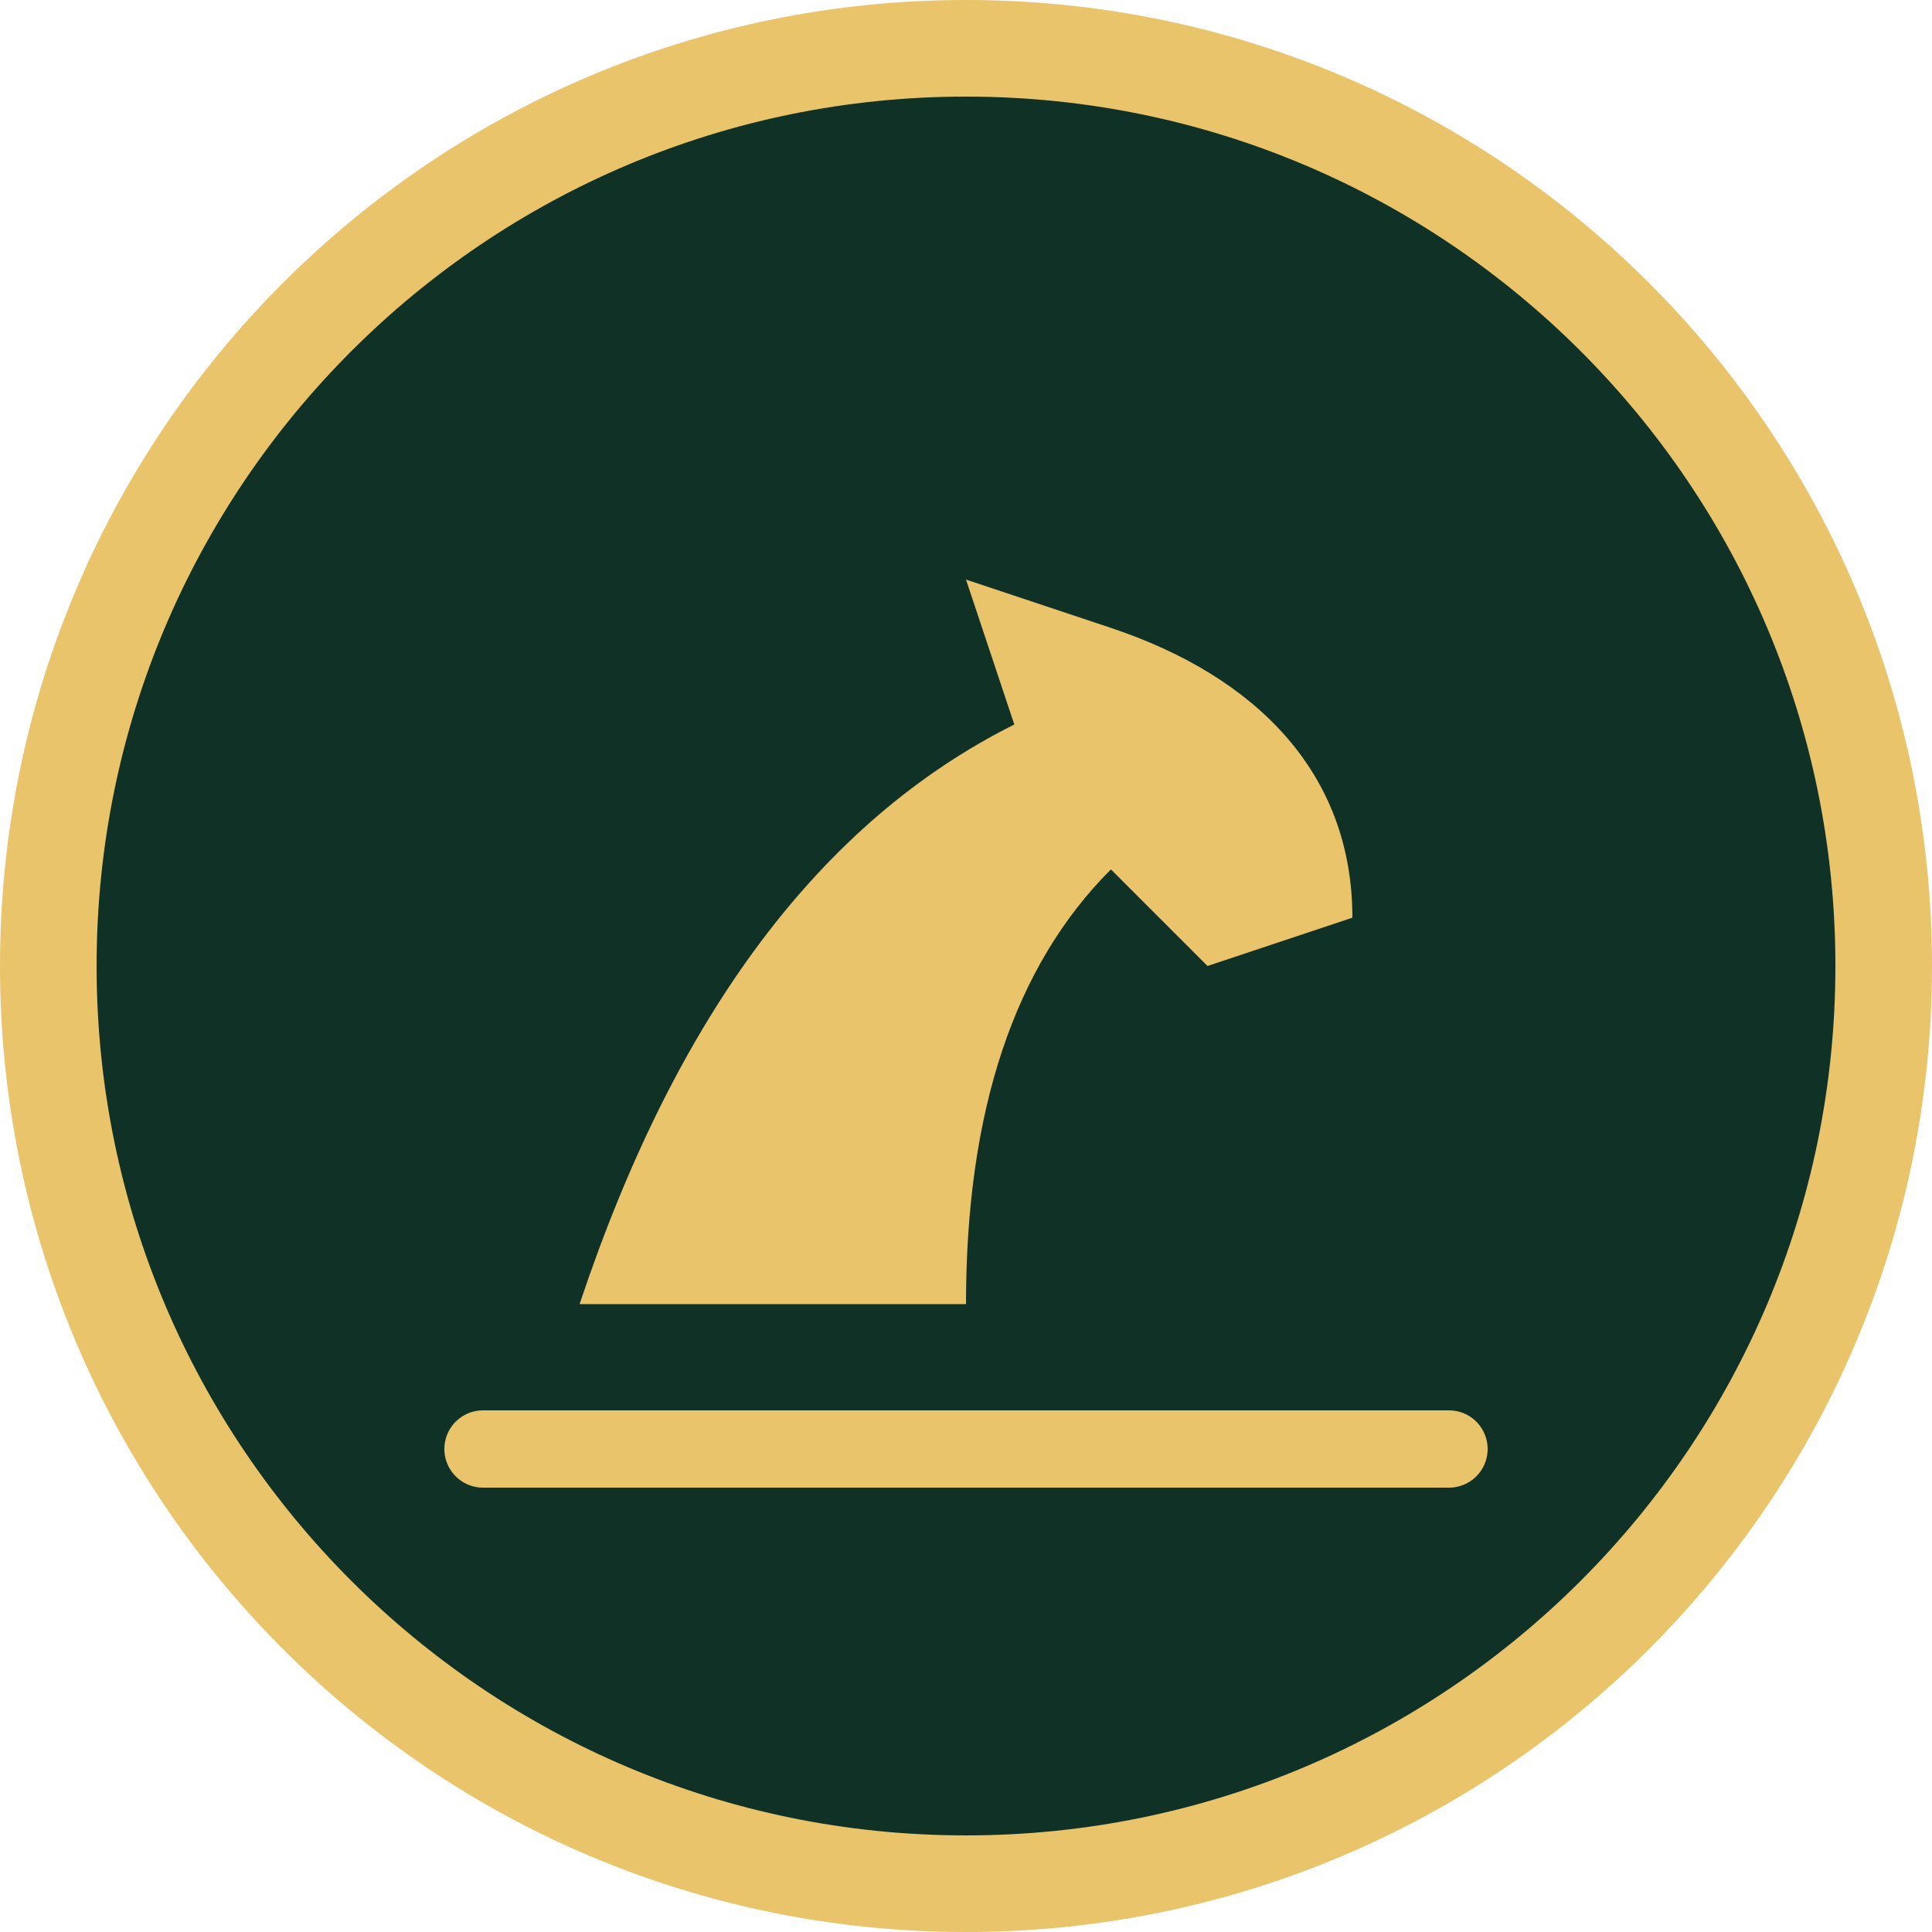
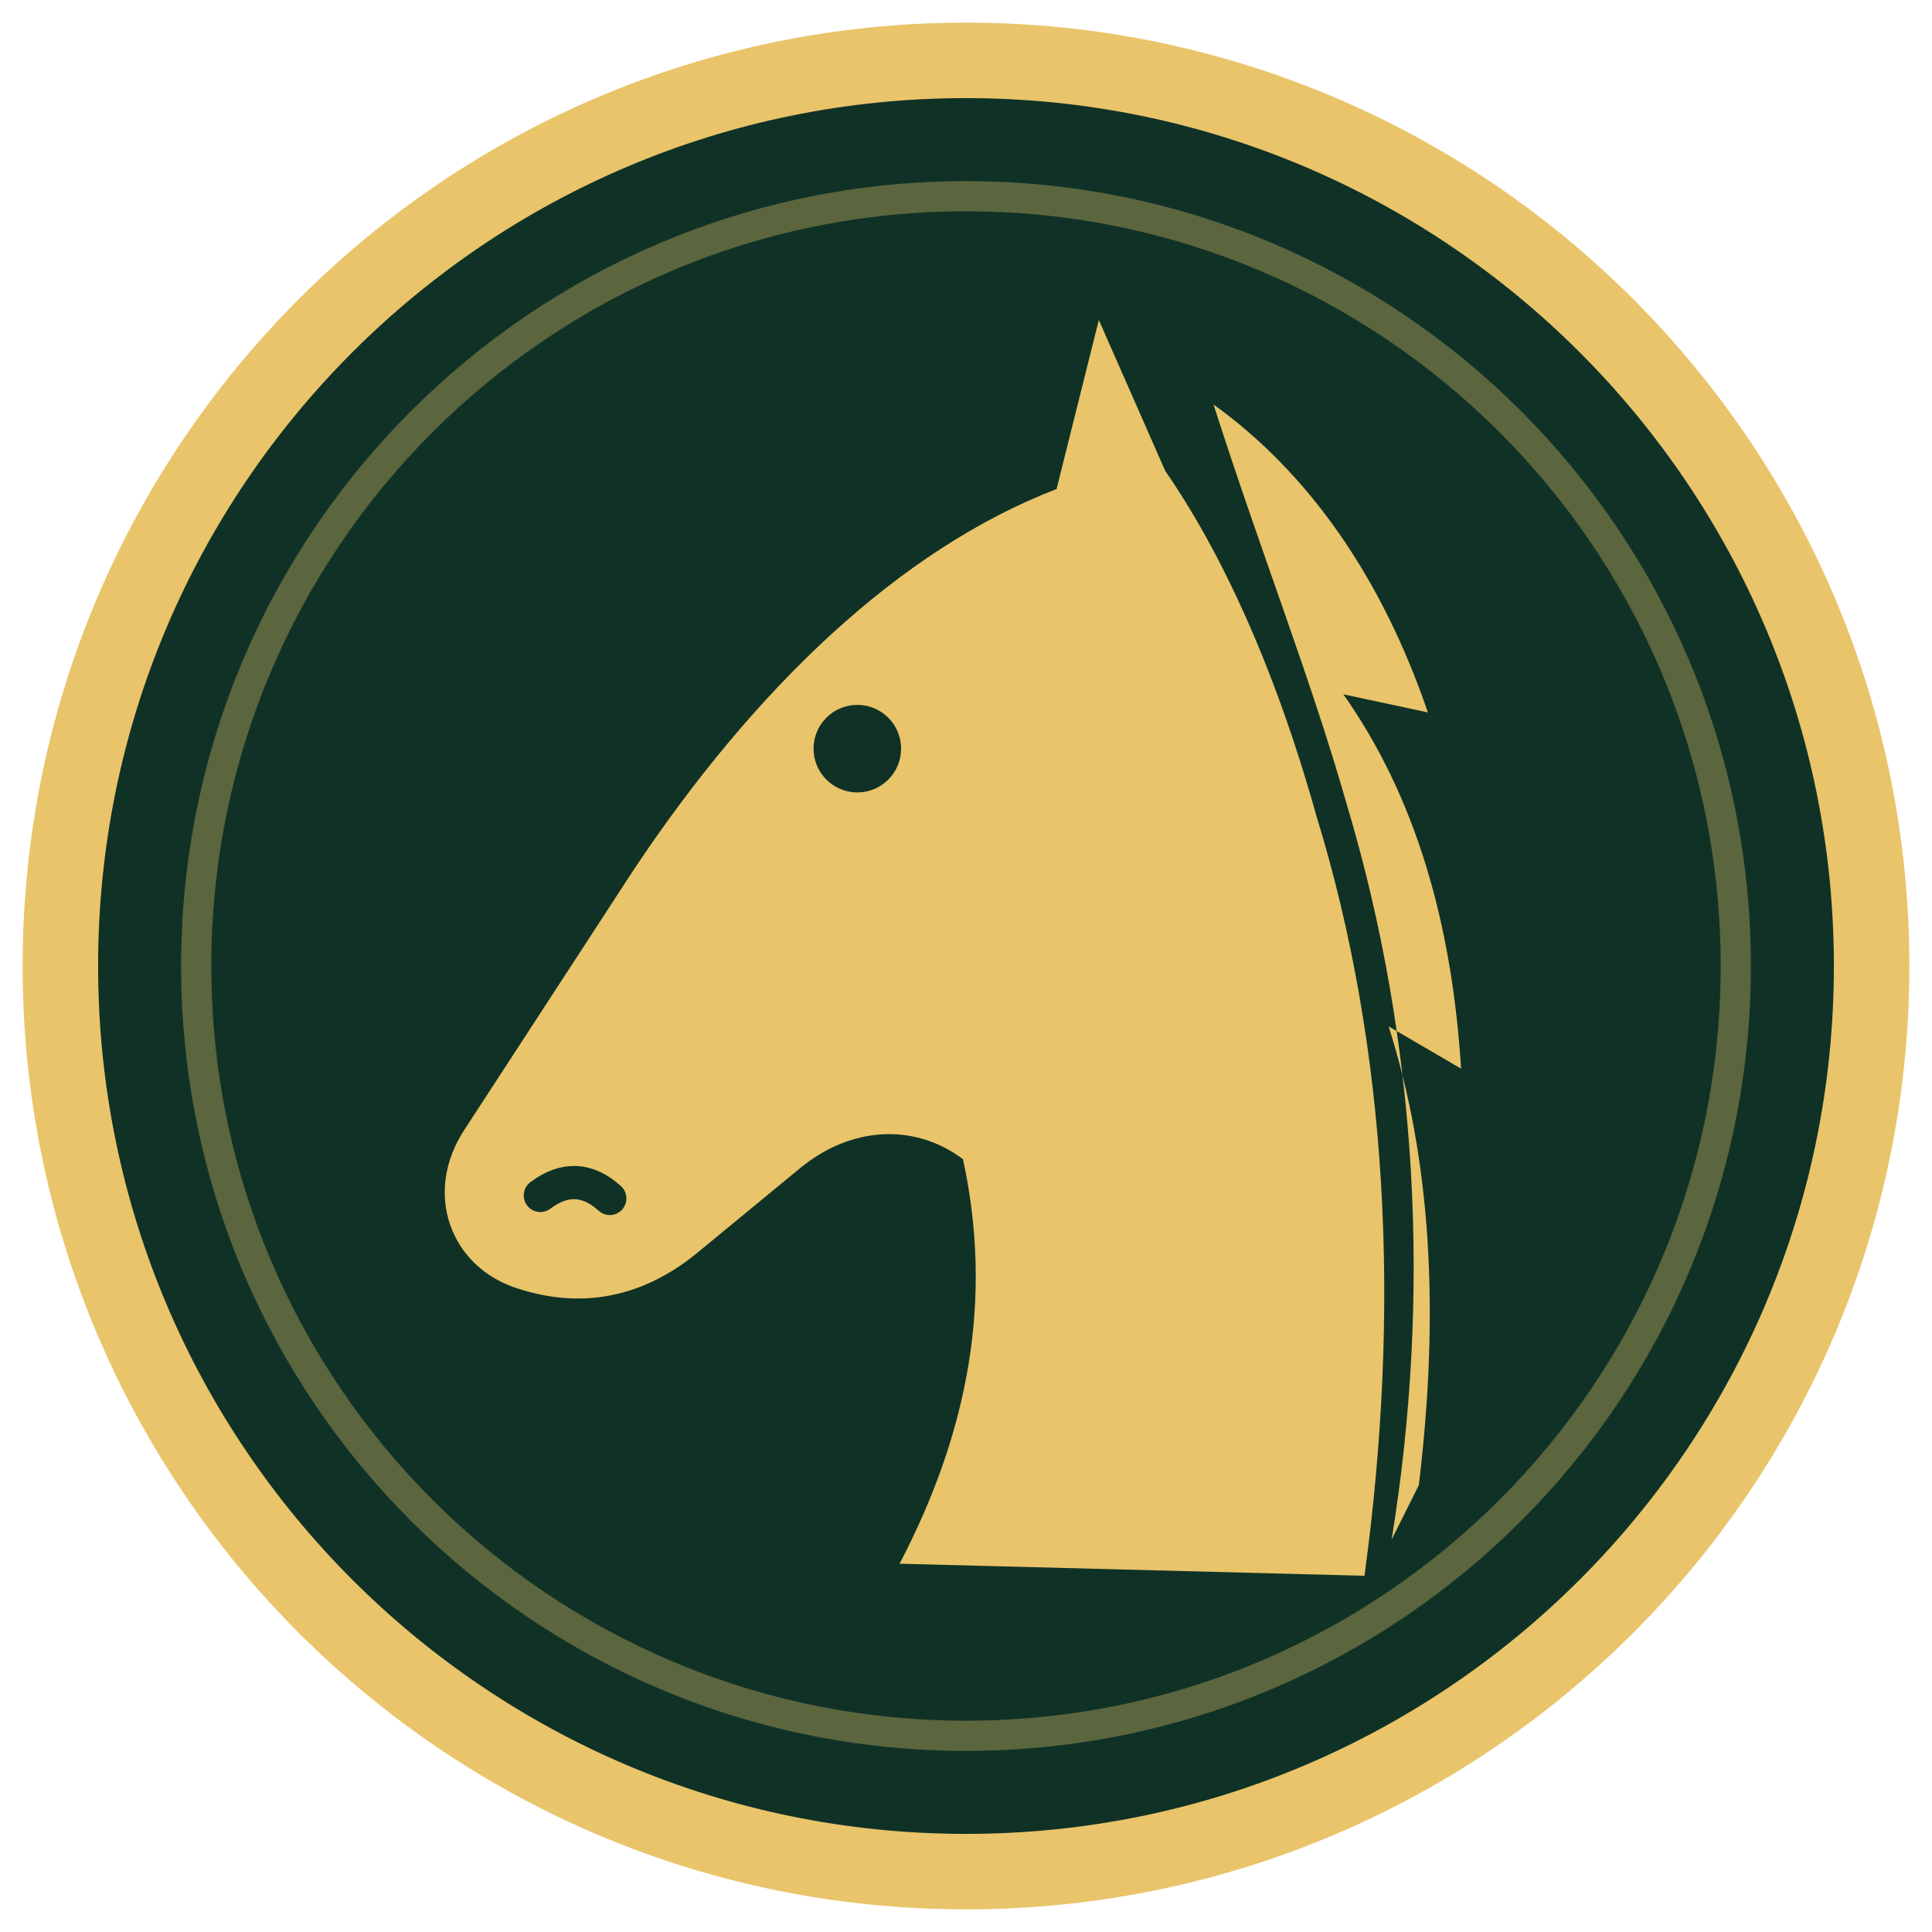
- <svg xmlns="http://www.w3.org/2000/svg" viewBox="0 0 40 40">
-   <circle cx="20" cy="20" r="19" fill="#103226" stroke="#e9c46a" stroke-width="2" />
-   <path d="M12 27c2-6 5-10 9-12l-1-3 3 1c3 1 5 3 5 6l-3 1-2-2c-2 2-3 5-3 9z" fill="#e9c46a" />
-   <path d="M10 30h20" stroke="#e9c46a" stroke-width="1.6" stroke-linecap="round" />
+ <svg xmlns="http://www.w3.org/2000/svg" viewBox="0 0 64 64">
+   <circle cx="32" cy="32" r="30" fill="#103226" stroke="#e9c46a" stroke-width="2.5" />
+   <circle cx="32" cy="32" r="25.5" fill="none" stroke="#e9c46a" stroke-opacity=".35" stroke-width="1" />
+   <g fill="#e9c46a">
+     <path d="M36.4 10.6 l-1.4 5.6  C29.8 18.2 25 22.8 21 28.8  L15.4 37.4  c-1.4 2.1 -.5 4.6 1.8 5.3  c2.2 .7 4.2 .2 5.9 -1.2  l3.4 -2.8  c1.7 -1.4 3.8 -1.5 5.4 -.3  c1 4.6 .2 9 -2.1 13.4  L45.2 52.2  C46.4 43.4 46 34.8 43.6 27  C42.2 22 40.4 18.2 38.6 15.6 Z" />
+     <path d="M40.2 13.4 c3.2 2.3 5.6 5.8 7.1 10.2 l-2.8 -.6 c2.4 3.4 3.6 7.6 3.9 12.4 l-2.4 -1.4 c1.4 4.4 1.7 9.4 1 15.2 l-.9 1.8 C47.4 43 47 34.6 44.6 26.6 C43.4 22.4 41.8 18.4 40.2 13.4 Z" />
+   </g>
+   <circle cx="28.4" cy="24.8" r="1.45" fill="#103226" />
+   <path d="M17.9 39.6 q1.2 -.9 2.3 .1" stroke="#103226" stroke-width="1.1" fill="none" stroke-linecap="round" />
</svg>
